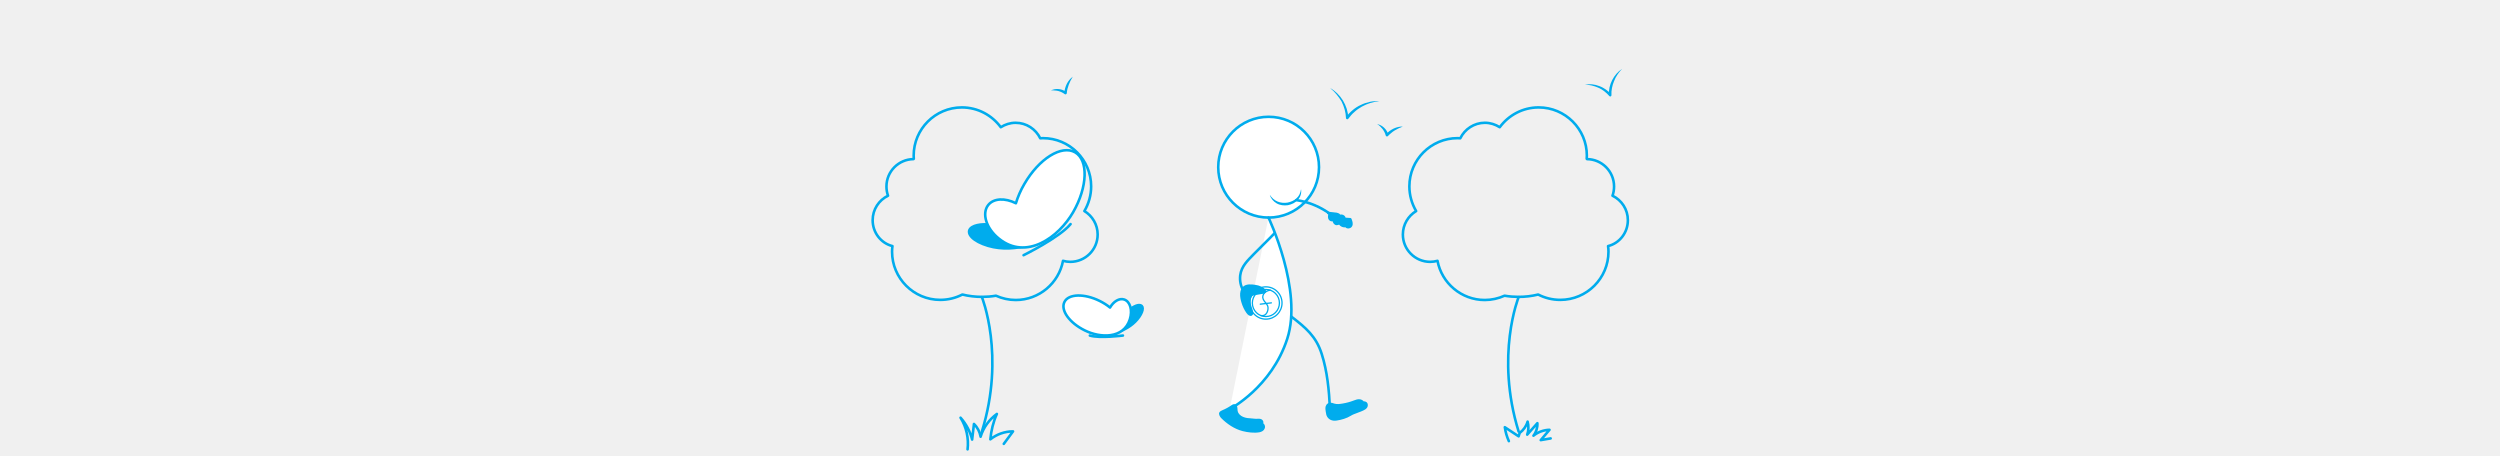
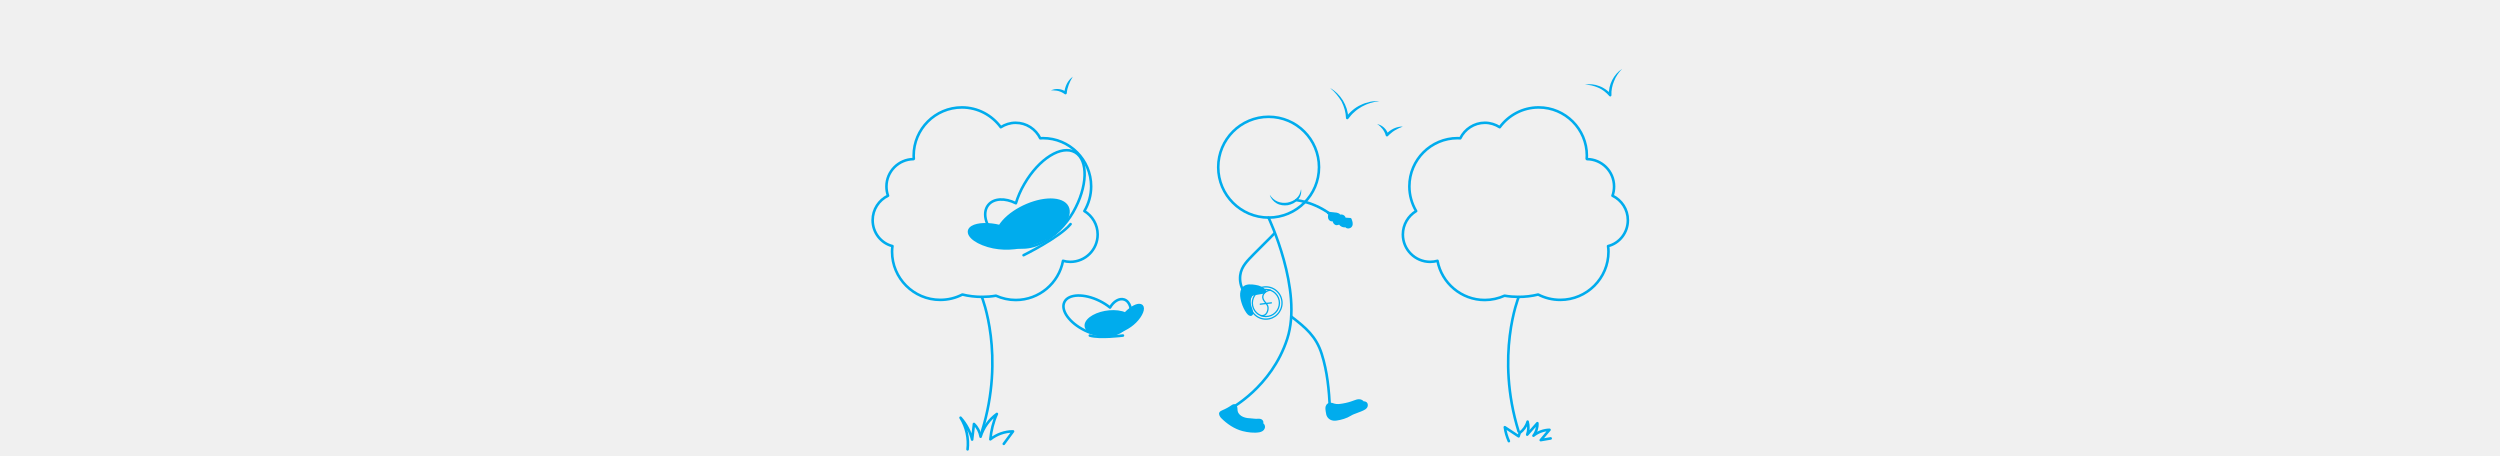
<svg xmlns="http://www.w3.org/2000/svg" version="1.1" id="Layer_1" x="0px" y="0px" viewBox="0 400 1920 350" xml:space="preserve">
  <style type="text/css">
	.st0{fill:#00ACED;stroke:#00ACED;stroke-width:2;stroke-linecap:round;stroke-linejoin:round;stroke-miterlimit:10;}
- 	.st1{fill:#FFFFFF;stroke:#00ACED;stroke-width:2;stroke-linecap:round;stroke-linejoin:round;stroke-miterlimit:10;}
+ 	.st1{fill:none;stroke:#00ACED;stroke-width:2;stroke-linecap:round;stroke-linejoin:round;stroke-miterlimit:10;}
	.st2{fill:none;stroke:#00ACED;stroke-width:2;stroke-linecap:round;stroke-linejoin:round;stroke-miterlimit:10;}
	.st3{fill:#00ACED;}
- 	.st4{fill:#FFFFFF;stroke:#00ACED;stroke-linecap:round;stroke-linejoin:round;stroke-miterlimit:10;}
+ 	.st4{fill:none;stroke:#00ACED;stroke-linecap:round;stroke-linejoin:round;stroke-miterlimit:10;}
	.st5{fill:none;stroke:#00ACED;stroke-linecap:round;stroke-linejoin:round;stroke-miterlimit:10;}
	.st6{fill:none;}
</style>
  <path class="st0" d="M813.3,554.2c-10.4-3-27.8,2.5-39,12.1c-2.9,2.5-5,5-6.5,7.4c-8.3-2.1-17-1.9-21.2,0.7c-5.2,3.2-1.6,9.1,8.2,13  c21.1,8.5,45.9-0.6,57-10.2C822.9,567.5,823.6,557.2,813.3,554.2z" />
  <circle class="st1" cx="974.3" cy="528.4" r="38.7" />
  <path class="st1" d="M944.4,714.2c0,0,32.1-16.6,44.2-54c12.2-37.4-14.4-93.1-14.4-93.1" />
  <path class="st2" d="M995.7,553.7c9.6,1.4,18.8,5.3,26.6,11.2" />
  <path class="st0" d="M937.5,718.8c0.2,0.6,0.7,1.1,1.1,1.6c4.4,4.4,9.8,8.1,15.9,9.7c3.9,1,8.7,1.6,12.6,0.9c1.4-0.3,2.9-1,3.3-2.4  c0.5-1.4-0.5-3.2-2-3c1-0.1,1.2-1.6,0.5-2.3c-0.7-0.7-1.8-0.8-2.8-0.7c-2.2,0.2-4.3-0.3-6.5-0.4c-4.7-0.1-10.3-2.5-10.2-8  c0-1.7-0.7-3.7-2.7-2.4c-2.4,1.7-4.9,3.1-7.6,4.2c-0.7,0.3-1.6,0.7-1.9,1.5C937.3,717.9,937.3,718.4,937.5,718.8z" />
  <path class="st0" d="M1039.4,717.2c2.3-1,4.8-1.7,7.1-2.8c1-0.5,2-1,2.6-1.9c0.5-0.8,0.6-2-0.1-2.8c-0.3-0.4-2.3-0.7-2.2-0.4  c-0.5-1.1-1.8-1.7-3.1-1.7s-2.4,0.5-3.6,0.9c-2.8,1.1-5.8,1.9-8.8,2.4c-2.3,0.4-4.7,0.7-6.9,0c-0.9-0.3-1.9-0.7-2.9-0.6  c-1.8,0.1-2.8,2-2.6,3.6c0.2,1.4,0.3,3.1,0.7,4.5c1,3,3.8,4.1,6.8,3.6c3.5-0.5,7.6-1.7,10.6-3.6  C1037.8,717.9,1038.6,717.5,1039.4,717.2z" />
  <g>
    <path class="st3" d="M975.2,549.6c1.5,2.4,3.6,4.2,6,5.2c2.4,1,5.1,1.2,7.6,0.8c1.3-0.3,2.5-0.6,3.7-1.2c1.2-0.5,2.3-1.3,3.2-2.1   c2-1.7,3.1-4.2,3.5-7c0.5,2.7-0.3,5.9-2.4,8.1c-1.9,2.3-4.8,3.6-7.7,4.2c-2.9,0.4-6,0.1-8.6-1.4   C977.9,554.7,975.9,552.3,975.2,549.6z" />
  </g>
  <path class="st0" d="M1021.1,564.9c-0.3,1.1-0.4,2.4,0.3,3.4c0.7,0.9,2.4,1.1,2.9,0c0,1.3,0.3,2.7,1.4,3.4s2.9,0,2.8-1.3  c0.5,2.3,3.2,3.8,5.3,3c0.4,1.6,3.1,1.3,3.8-0.2c0.7-1.5,0-3.3-0.6-4.8c-1.5-0.1-3-0.2-4.5-0.3c0.3-1.9-2.6-3.2-3.8-1.8  c0.4-1.1-1.2-1.8-2.4-2c-2.1-0.2-4.1-0.5-6.2-0.7" />
  <path class="st2" d="M978.8,579.2c-5.2,5.5-10.7,10.6-15.9,16c-4.6,4.8-9.5,9.2-10.4,16.2c-0.5,4,0.3,8.2,2.3,11.7" />
  <g>
    <circle class="st4" cx="972.2" cy="632.7" r="12.4" />
    <circle class="st4" cx="972.2" cy="632.7" r="10.4" />
    <path class="st5" d="M975.5,622.8c-1.6,0.3-3.1,1-4.1,1.9c-1.5,1.4-2,3.3-1.3,5c0.7,1.9,2.8,3.4,3.5,5.3c0.9,2.5-0.5,8.3-5.3,7.3" />
    <path class="st5" d="M967.9,633.6c2.8-0.3,5.7-0.7,8.5-1" />
  </g>
  <path class="st0" d="M961.3,626.5c-0.1,0-0.1,0.1-0.1,0.1c-3,2.7-1.5,8.2-0.2,11.5c1.5,3.9-0.7,4.8-2.9,1.7  c-1.6-2.2-2.8-4.8-3.6-7.4c-1.3-4-2.4-10.5,2.5-12.5c2.6-1,6.5-0.3,9.1,0.3c1.2,0.3,5.6,2.2,5.3,3.8  C971.1,625,963.1,625.2,961.3,626.5z" />
  <path class="st2" d="M991.7,643.1c11.2,8.7,19.1,15.2,23.4,28.8c4.3,13.5,5.6,27.8,6.3,42" />
  <g>
    <path class="st3" d="M1021.5,467.6c4,2.2,7.4,5.6,9.9,9.6c1.2,2,2.2,4.2,2.9,6.4c0.7,2.3,1.1,4.6,1.2,7l-1.8-0.5   c1.4-2.1,3.2-3.9,5.1-5.5c1.9-1.6,4-3,6.3-4c2.2-1.1,4.6-1.9,7-2.4c2.4-0.5,4.9-0.7,7.3-0.5c-2.4,0.2-4.8,0.7-7,1.4   c-2.3,0.7-4.5,1.7-6.5,2.8c-2.1,1.2-4,2.5-5.7,4.1c-1.8,1.5-3.3,3.3-4.7,5.2l0,0c-0.3,0.4-0.9,0.6-1.4,0.2   c-0.3-0.2-0.4-0.5-0.4-0.8c-0.1-2.2-0.4-4.4-1-6.5c-0.6-2.1-1.4-4.2-2.4-6.2C1028,474.1,1025.1,470.5,1021.5,467.6z" />
  </g>
  <g>
    <path class="st3" d="M1057.6,495.3c1,0.2,2,0.5,2.9,1c0.9,0.5,1.8,1.1,2.5,1.8c1.5,1.4,2.7,3.3,3.2,5.4l-1.7-0.4   c0.8-0.9,1.7-1.8,2.7-2.5c1-0.7,2.1-1.4,3.2-1.9c2.2-1,4.6-1.6,7-1.5c-2.2,0.8-4.3,1.8-6.3,3c-1,0.6-1.9,1.3-2.7,2   c-0.9,0.7-1.7,1.5-2.5,2.3l0,0c-0.4,0.4-1,0.4-1.4,0c-0.1-0.1-0.2-0.3-0.3-0.5c-0.4-1.8-1.3-3.4-2.4-4.9c-0.6-0.7-1.2-1.4-1.9-2.1   C1059.3,496.4,1058.5,495.8,1057.6,495.3z" />
  </g>
  <g>
    <path class="st3" d="M1217.2,465c3.6-0.7,7.5-0.3,11,1.1c1.8,0.6,3.4,1.5,5,2.6c1.6,1.1,3,2.4,4.2,3.8l-1.8,0.7c-0.1-2,0.1-4,0.5-6   c0.4-1.9,1.1-3.8,2-5.6c0.9-1.8,2-3.4,3.3-4.9c1.3-1.5,2.8-2.8,4.4-3.8c-1.4,1.4-2.6,2.8-3.6,4.4c-1.1,1.6-1.9,3.2-2.6,5   c-0.7,1.7-1.3,3.5-1.6,5.3c-0.4,1.8-0.5,3.7-0.4,5.5l0,0c0,0.5-0.4,1-0.9,1c-0.3,0-0.6-0.1-0.8-0.4c-1.1-1.3-2.4-2.5-3.8-3.6   c-1.4-1.1-2.9-2-4.5-2.7C1224.3,465.9,1220.8,465.1,1217.2,465z" />
  </g>
  <g>
    <path class="st3" d="M807.1,469.5c0.9-0.5,1.9-0.8,2.9-1c1-0.2,2.1-0.2,3.1-0.1c2.1,0.2,4.1,1,5.9,2.3l-1.6,0.7   c0.1-1.2,0.3-2.5,0.6-3.6c0.3-1.2,0.8-2.3,1.3-3.4c1.1-2.2,2.7-4.1,4.6-5.5c-1.3,2-2.3,4.1-3.1,6.2c-0.4,1.1-0.7,2.1-1,3.2   c-0.3,1.1-0.4,2.2-0.5,3.3l0,0c-0.1,0.5-0.5,0.9-1.1,0.9c-0.2,0-0.4-0.1-0.5-0.2c-1.4-1.1-3.1-1.9-4.9-2.4   c-0.9-0.2-1.8-0.4-2.8-0.4C809.1,469.3,808.1,469.4,807.1,469.5z" />
  </g>
  <path class="st2" d="M786.1,596c0,0,27.8-13.7,36.1-23.9" />
  <path class="st6" d="M796.3,592.4" />
  <path class="st0" d="M835.6,646.1c4.1-4.8,14.4-7.8,23-6.7c2.2,0.3,4.1,0.8,5.6,1.5c3.4-3.7,7.7-6.5,10.6-6.6c3.6-0.1,3.7,3.9,0.2,9  c-7.6,11-22.6,14.6-31.2,13.5C835.2,655.7,831.5,650.9,835.6,646.1z" />
  <path class="st2" d="M862.4,657.7c0,0-18,2.3-25.4,0" />
  <path class="st6" d="M856.2,659.3" />
  <path class="st1" d="M817.5,631.9c3.1-6.3,15.2-6.6,27-0.8c3,1.5,5.7,3.2,8,5.1c2.7-4.7,7.1-7.4,10.8-6.2c4.7,1.5,6.6,8.3,4.4,15.3  c-4.8,15.1-22.8,14.3-34.5,8.5C821.3,648,814.3,638.2,817.5,631.9z" />
  <path class="st2" d="M1166.3,628.2c0,0-18.1,44.8,0,103.2" />
  <path class="st2" d="M1250.2,569.1c0-8.3-4.8-15.4-11.8-18.8c0.8-2.2,1.2-4.6,1.2-7.1c0-11.5-9.3-20.9-20.8-21  c-0.1-0.1-0.1-0.2-0.2-0.3c0.1-0.8,0.1-1.6,0.1-2.4c0-20.4-16.6-37-37-37c-12.3,0-23.1,6-29.9,15.2c-3.3-2.1-7.2-3.4-11.4-3.4  c-8.3,0-15.5,4.9-18.9,11.9c-0.7,0-1.4-0.1-2.1-0.1c-20.4,0-37,16.6-37,37c0,6.9,1.9,13.4,5.2,19c-6.1,3.7-10.2,10.4-10.2,18  c0,11.6,9.4,21,21,21c1.9,0,3.8-0.3,5.6-0.8c3.2,17.1,18.3,30.1,36.3,30.1c5.4,0,10.5-1.2,15.2-3.3c3.5,0.6,7.1,0.9,10.7,0.9  c5.2,0,10.2-0.6,15.1-1.8c5.1,2.6,10.8,4.1,17,4.1c20.4,0,37-16.6,37-37c0-1.4-0.1-2.9-0.3-4.3  C1243.8,586.8,1250.2,578.7,1250.2,569.1z" />
  <path class="st2" d="M754.1,628.2c0,0,18.1,44.8,0,103.2" />
  <path class="st2" d="M670.2,569.1c0-8.3,4.8-15.4,11.8-18.8c-0.8-2.2-1.2-4.6-1.2-7.1c0-11.5,9.3-20.9,20.8-21  c0.1-0.1,0.1-0.2,0.2-0.3c-0.1-0.8-0.1-1.6-0.1-2.4c0-20.4,16.6-37,37-37c12.3,0,23.1,6,29.9,15.2c3.3-2.1,7.2-3.4,11.4-3.4  c8.3,0,15.5,4.9,18.9,11.9c0.7,0,1.4-0.1,2.1-0.1c20.4,0,37,16.6,37,37c0,6.9-1.9,13.4-5.2,19c6.1,3.7,10.2,10.4,10.2,18  c0,11.6-9.4,21-21,21c-1.9,0-3.8-0.3-5.6-0.8c-3.2,17.1-18.3,30.1-36.3,30.1c-5.4,0-10.5-1.2-15.2-3.3c-3.5,0.6-7.1,0.9-10.7,0.9  c-5.2,0-10.2-0.6-15.1-1.8c-5.1,2.6-10.8,4.1-17,4.1c-20.4,0-37-16.6-37-37c0-1.4,0.1-2.9,0.3-4.3  C676.6,586.8,670.2,578.7,670.2,569.1z" />
  <path class="st1" d="M825.7,517c-10.4-6-27.8,4.9-39,24.3c-2.9,4.9-5,9.9-6.5,14.8c-8.3-4.2-17-3.9-21.2,1.3  c-5.2,6.5-1.6,18.1,8.2,25.9c21.1,17,45.9-1.1,57-20.4C835.3,543.6,836,523,825.7,517z" />
  <path class="st2" d="M743.1,745.1c1-8.4-0.9-17.1-5.4-24.3c4.3,4.8,7.4,10.6,8.9,16.8c0.5-4,1-8,1.4-12c2.7,2.6,4.5,6.1,5.1,9.8  c2.1-7,6.6-13.2,12.5-17.5c-2.8,6.2-4.4,12.8-5,19.5c4.9-3.9,11.1-6.1,17.4-6.1c-2.4,3.2-4.7,6.4-7.1,9.6" />
  <path class="st2" d="M1158.8,738.8c-1.5-3.4-2.6-7-3.1-10.7c3.5,2.3,7,4.7,10.6,7c0.3-0.9,0.5-1.8,0.8-2.6c2.9-2.1,5.1-5.2,6.1-8.7  c0.9,3.2,0.8,6.8-0.3,10c2.6-2.9,5.2-5.9,7.8-8.8c0.2,3.4-0.9,6.9-3,9.6c3.5-2.8,7.9-4.4,12.3-4.5c-2.2,2.6-4.5,5.3-6.7,7.9  c2.5-0.4,5.1-0.8,7.6-1.3" />
</svg>
